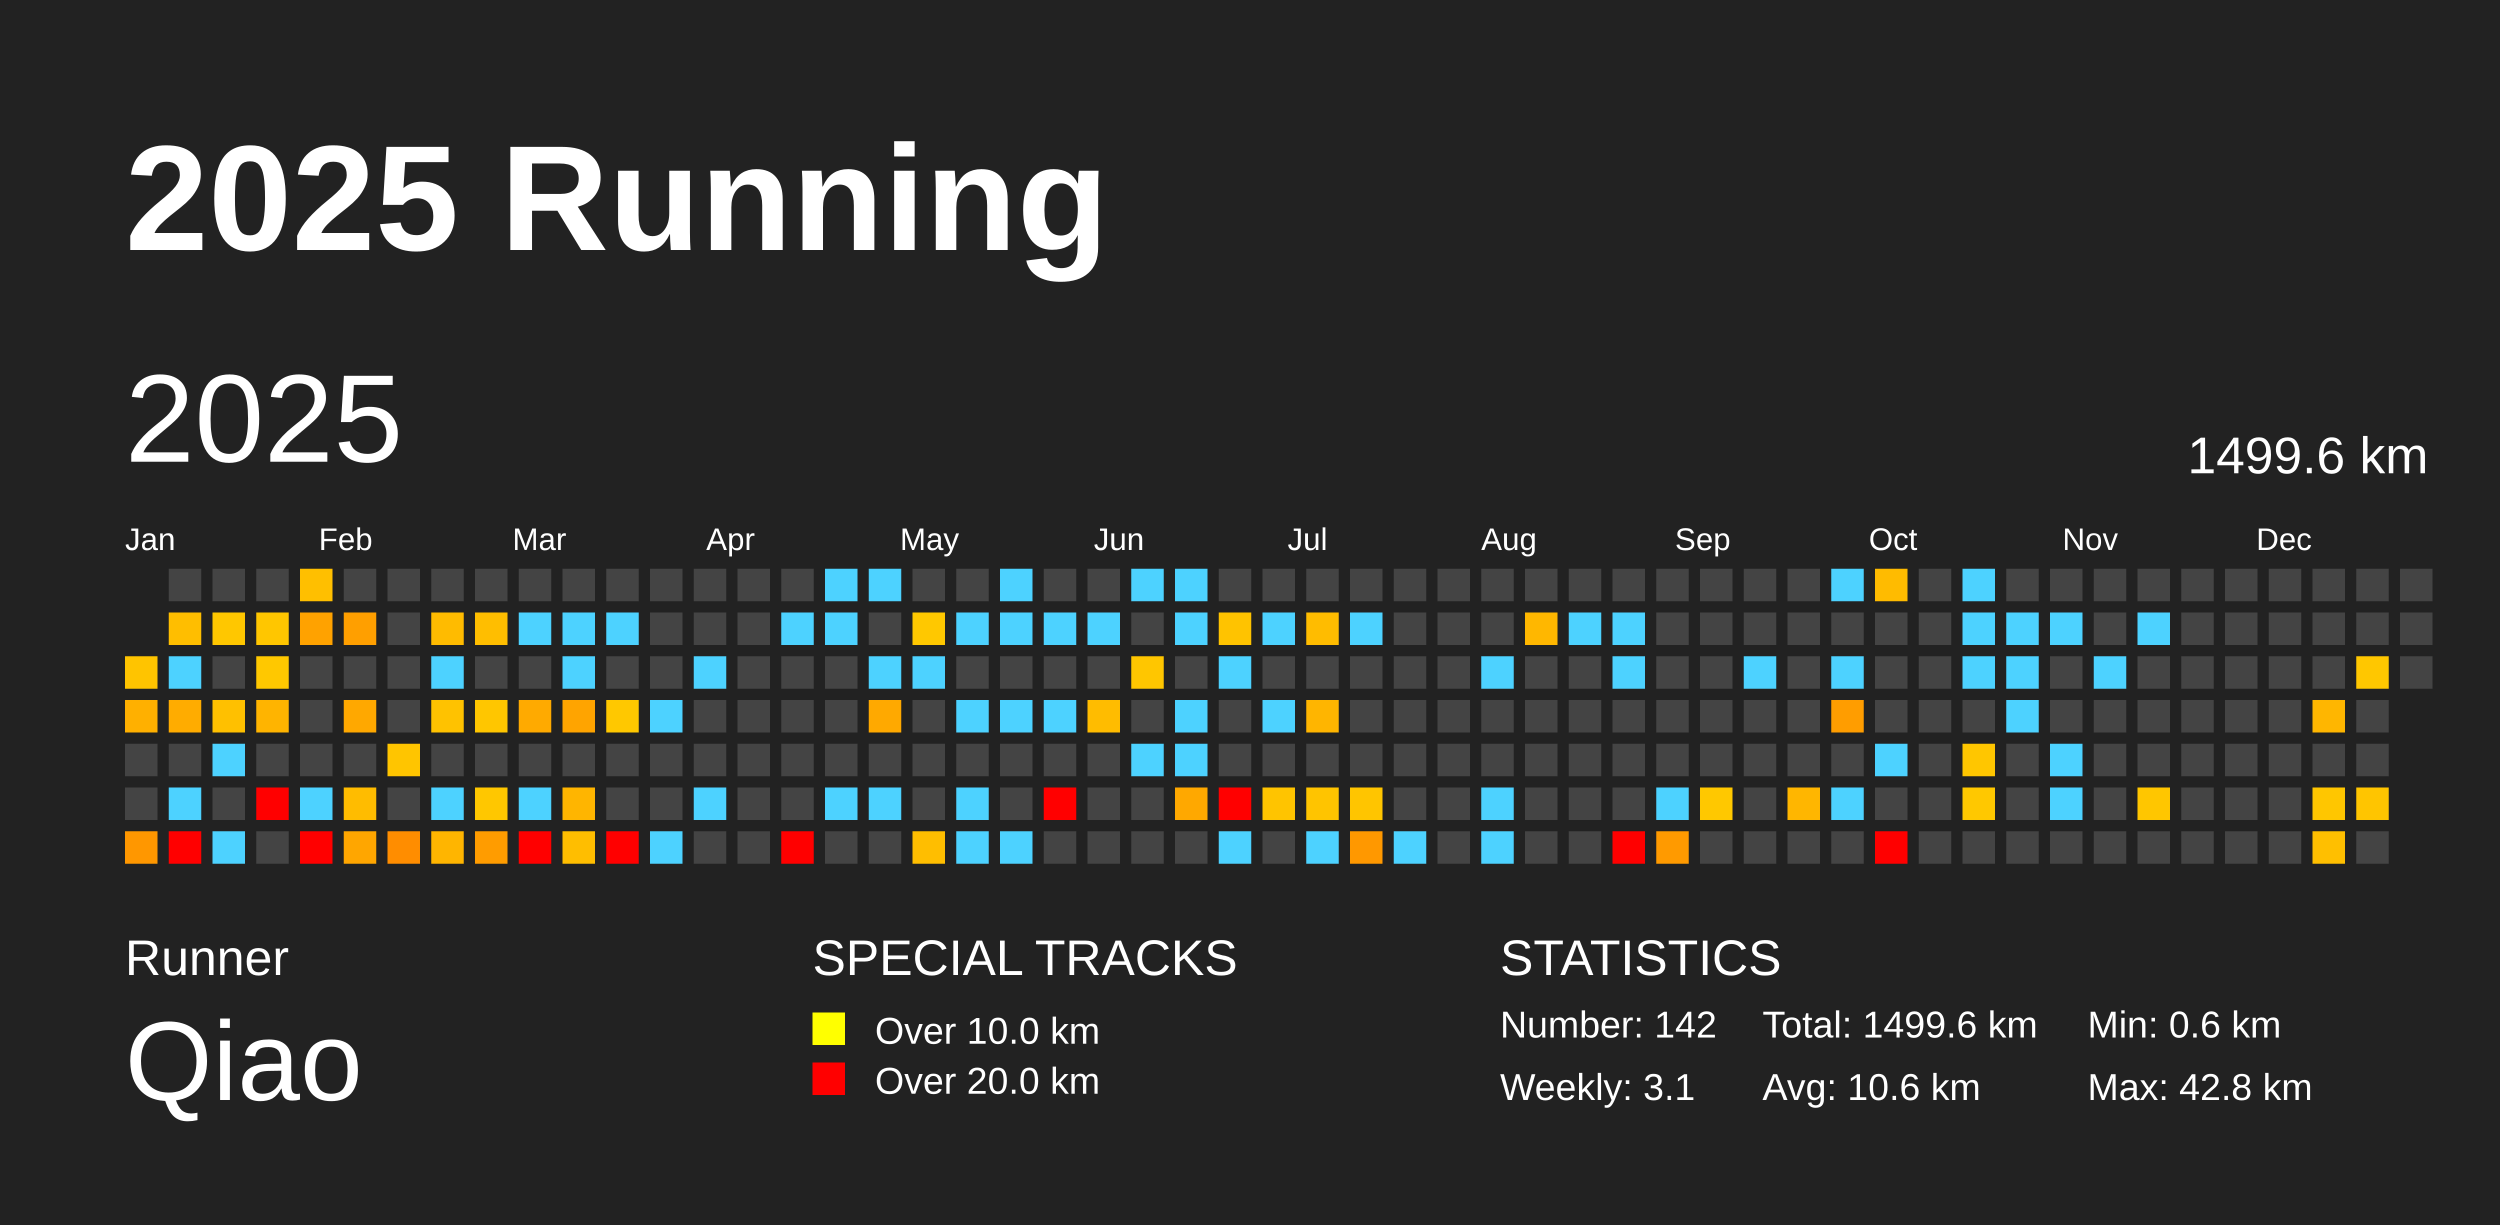
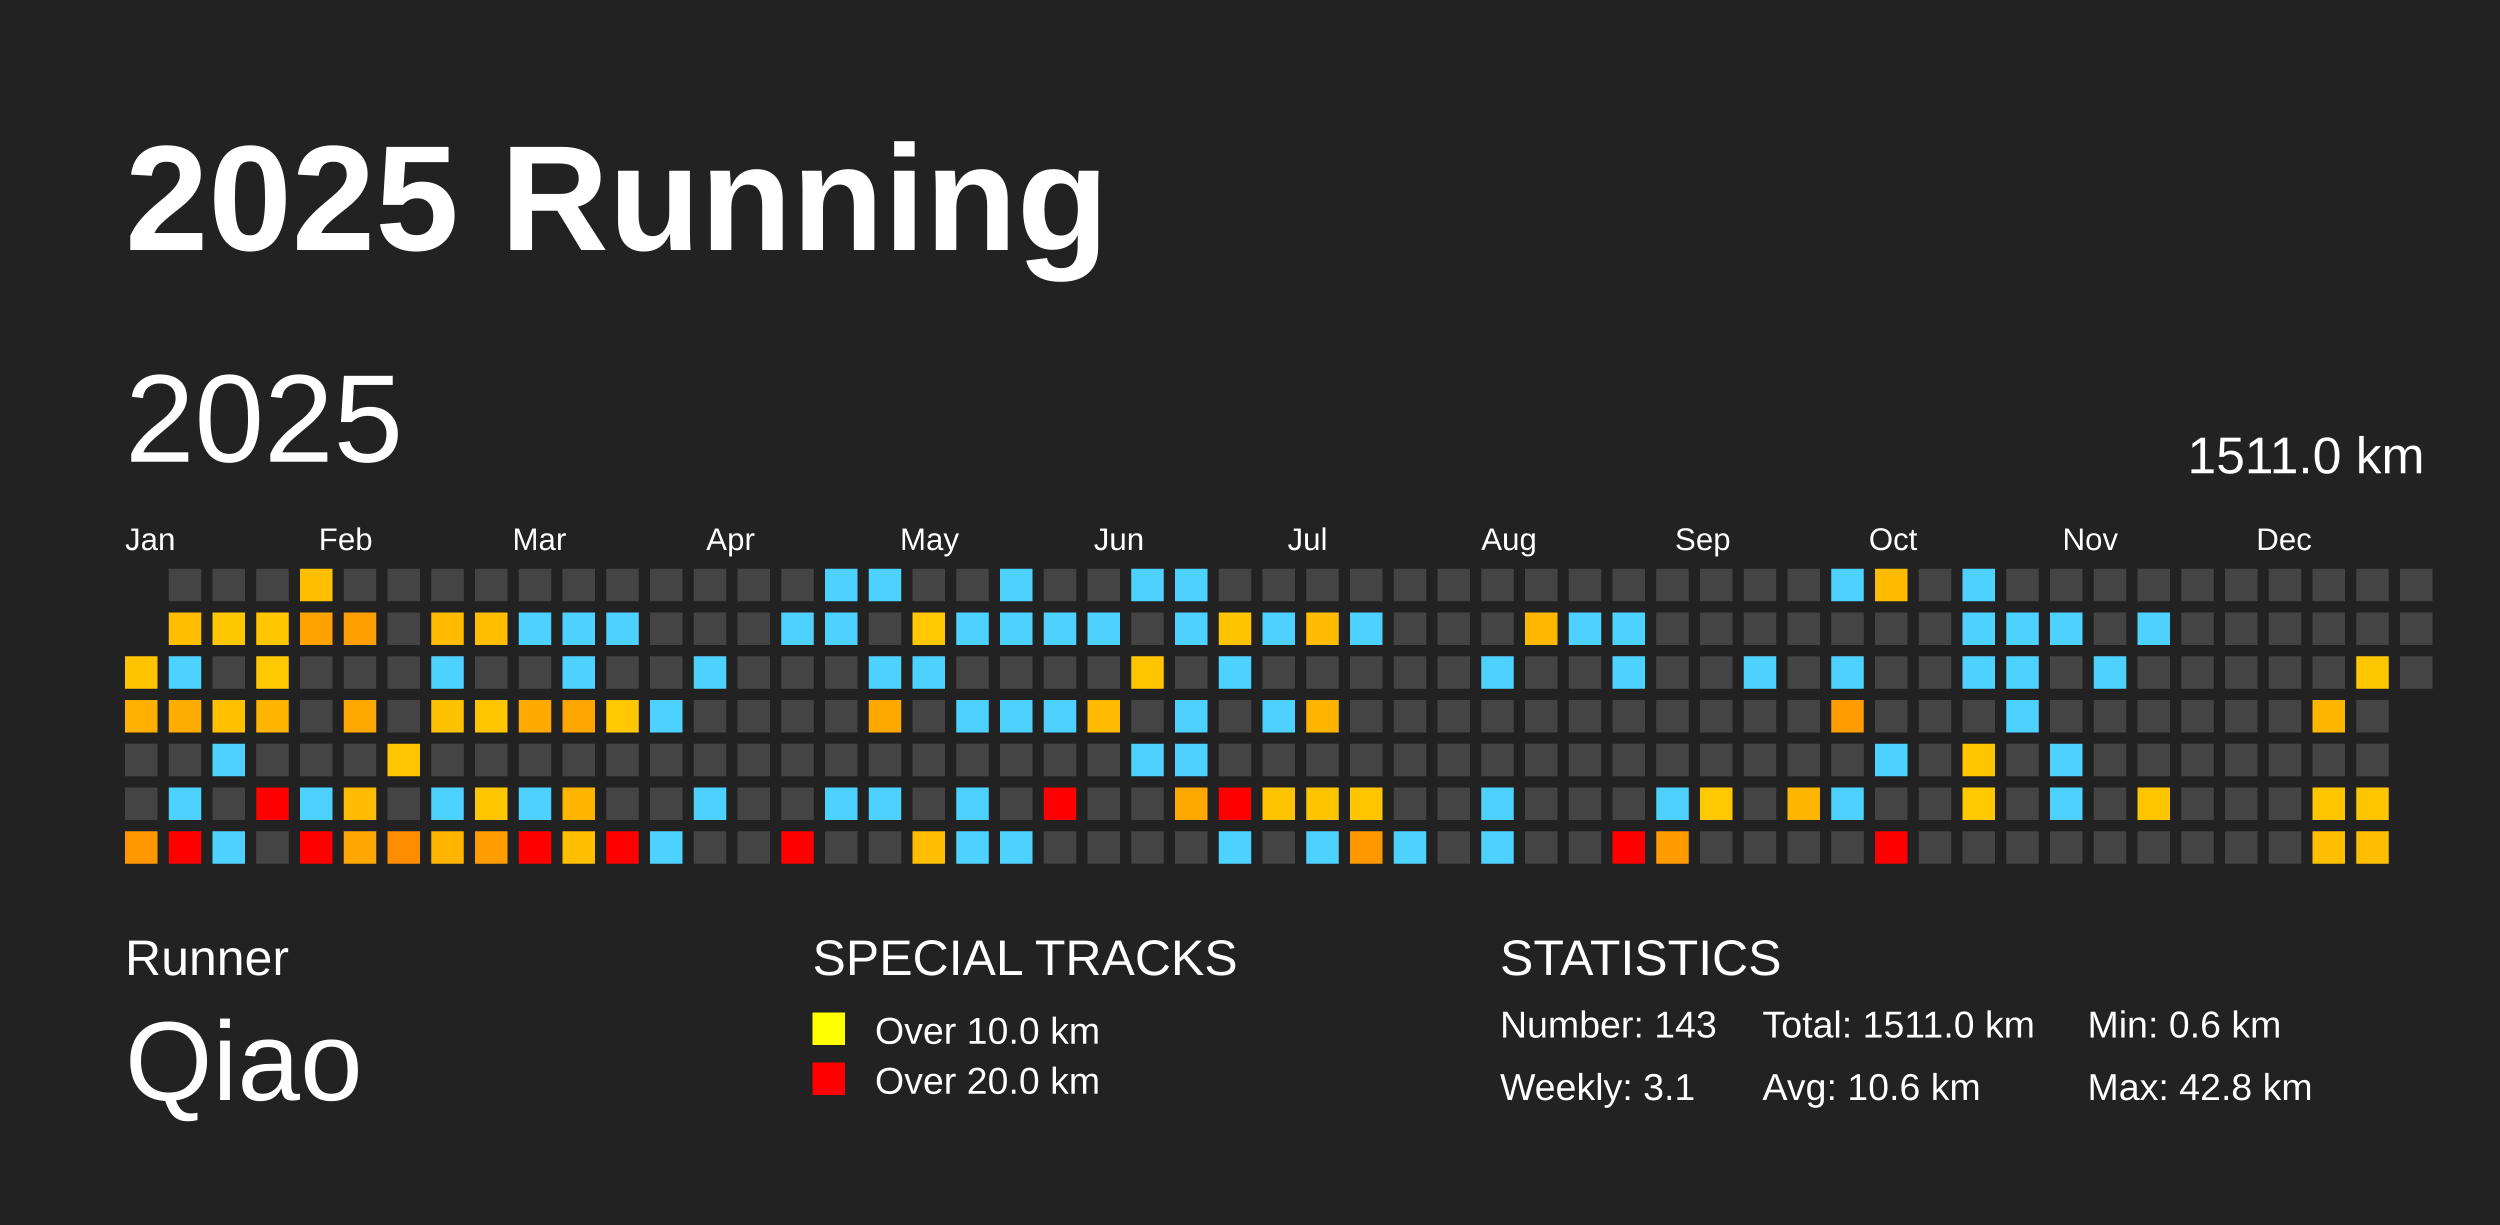
<svg xmlns="http://www.w3.org/2000/svg" baseProfile="full" height="98mm" version="1.1" viewBox="0,0,200,98" width="200mm">
  <defs />
  <rect fill="#222222" height="98" width="200" x="0" y="0" />
  <text fill="#FFFFFF" style="font-size:12px; font-family:Arial; font-weight:bold;" x="10" y="20">2025 Running</text>
  <text fill="#FFFFFF" style="font-size:4px; font-family:Arial" x="10" y="78">Runner</text>
  <text fill="#FFFFFF" style="font-size:9px; font-family:Arial" x="10" y="88">Qiao</text>
  <text fill="#FFFFFF" style="font-size:4px; font-family:Arial" x="65" y="78">SPECIAL TRACKS</text>
  <rect fill="yellow" height="2.6" width="2.6" x="65" y="81" />
  <text fill="#FFFFFF" style="font-size:3px; font-family:Arial" x="70" y="83.5">Over 10.0 km</text>
  <rect fill="red" height="2.6" width="2.6" x="65" y="85" />
  <text fill="#FFFFFF" style="font-size:3px; font-family:Arial" x="70" y="87.5">Over 20.0 km</text>
  <text fill="#FFFFFF" style="font-size:4px; font-family:Arial" x="120" y="78">STATISTICS</text>
-   <text fill="#FFFFFF" style="font-size:3px; font-family:Arial" x="120" y="83">Number: 142</text>
+   <text fill="#FFFFFF" style="font-size:3px; font-family:Arial" x="120" y="83">Number: 143</text>
  <text fill="#FFFFFF" style="font-size:3px; font-family:Arial" x="120" y="88">Weekly: 3.1</text>
-   <text fill="#FFFFFF" style="font-size:3px; font-family:Arial" x="141" y="83">Total: 1499.6 km</text>
+   <text fill="#FFFFFF" style="font-size:3px; font-family:Arial" x="141" y="83">Total: 1511.0 km</text>
  <text fill="#FFFFFF" style="font-size:3px; font-family:Arial" x="141" y="88">Avg: 10.6 km</text>
  <text fill="#FFFFFF" style="font-size:3px; font-family:Arial" x="167" y="83">Min: 0.6 km</text>
  <text fill="#FFFFFF" style="font-size:3px; font-family:Arial" x="167" y="88">Max: 42.8 km</text>
  <text dominant-baseline="hanging" fill="#FFFFFF" style="font-size:10.0px; font-family:Arial;" x="10" y="30">2025</text>
-   <text dominant-baseline="hanging" fill="#FFFFFF" style="font-size:4.125px; font-family:Arial;" x="175" y="35">1499.6 km</text>
+   <text dominant-baseline="hanging" fill="#FFFFFF" style="font-size:4.125px; font-family:Arial;" x="175" y="35">1511.0 km</text>
  <text fill="#FFFFFF" style="font-size:2.5px; font-family:Arial" x="10.0" y="44">Jan</text>
  <text fill="#FFFFFF" style="font-size:2.5px; font-family:Arial" x="25.5" y="44">Feb</text>
  <text fill="#FFFFFF" style="font-size:2.5px; font-family:Arial" x="41.0" y="44">Mar</text>
  <text fill="#FFFFFF" style="font-size:2.5px; font-family:Arial" x="56.5" y="44">Apr</text>
  <text fill="#FFFFFF" style="font-size:2.5px; font-family:Arial" x="72.0" y="44">May</text>
  <text fill="#FFFFFF" style="font-size:2.5px; font-family:Arial" x="87.5" y="44">Jun</text>
  <text fill="#FFFFFF" style="font-size:2.5px; font-family:Arial" x="103.0" y="44">Jul</text>
  <text fill="#FFFFFF" style="font-size:2.5px; font-family:Arial" x="118.5" y="44">Aug</text>
  <text fill="#FFFFFF" style="font-size:2.5px; font-family:Arial" x="134.0" y="44">Sep</text>
  <text fill="#FFFFFF" style="font-size:2.5px; font-family:Arial" x="149.5" y="44">Oct</text>
  <text fill="#FFFFFF" style="font-size:2.5px; font-family:Arial" x="165.0" y="44">Nov</text>
  <text fill="#FFFFFF" style="font-size:2.5px; font-family:Arial" x="180.5" y="44">Dec</text>
  <rect fill="#ffc400" height="2.6" width="2.6" x="10.0" y="52.5" />
  <rect fill="#ffb000" height="2.6" width="2.6" x="10.0" y="56.0" />
  <rect fill="#444444" height="2.6" width="2.6" x="10.0" y="59.5" />
  <rect fill="#444444" height="2.6" width="2.6" x="10.0" y="63.0" />
  <rect fill="#ff9700" height="2.6" width="2.6" x="10.0" y="66.5" />
  <rect fill="#444444" height="2.6" width="2.6" x="13.5" y="45.5" />
  <rect fill="#ffbe00" height="2.6" width="2.6" x="13.5" y="49.0" />
  <rect fill="#4dd2ff" height="2.6" width="2.6" x="13.5" y="52.5" />
  <rect fill="#ffac00" height="2.6" width="2.6" x="13.5" y="56.0" />
  <rect fill="#444444" height="2.6" width="2.6" x="13.5" y="59.5" />
  <rect fill="#4dd2ff" height="2.6" width="2.6" x="13.5" y="63.0" />
  <rect fill="red" height="2.6" width="2.6" x="13.5" y="66.5" />
  <rect fill="#444444" height="2.6" width="2.6" x="17.0" y="45.5" />
  <rect fill="#ffc700" height="2.6" width="2.6" x="17.0" y="49.0" />
  <rect fill="#444444" height="2.6" width="2.6" x="17.0" y="52.5" />
  <rect fill="#ffc000" height="2.6" width="2.6" x="17.0" y="56.0" />
  <rect fill="#4dd2ff" height="2.6" width="2.6" x="17.0" y="59.5" />
  <rect fill="#444444" height="2.6" width="2.6" x="17.0" y="63.0" />
  <rect fill="#4dd2ff" height="2.6" width="2.6" x="17.0" y="66.5" />
  <rect fill="#444444" height="2.6" width="2.6" x="20.5" y="45.5" />
  <rect fill="#ffc600" height="2.6" width="2.6" x="20.5" y="49.0" />
  <rect fill="#ffc800" height="2.6" width="2.6" x="20.5" y="52.5" />
  <rect fill="#ffb400" height="2.6" width="2.6" x="20.5" y="56.0" />
  <rect fill="#444444" height="2.6" width="2.6" x="20.5" y="59.5" />
  <rect fill="red" height="2.6" width="2.6" x="20.5" y="63.0" />
  <rect fill="#444444" height="2.6" width="2.6" x="20.5" y="66.5" />
  <rect fill="#ffbf00" height="2.6" width="2.6" x="24.0" y="45.5" />
  <rect fill="#ffa200" height="2.6" width="2.6" x="24.0" y="49.0" />
  <rect fill="#444444" height="2.6" width="2.6" x="24.0" y="52.5" />
  <rect fill="#444444" height="2.6" width="2.6" x="24.0" y="56.0" />
  <rect fill="#444444" height="2.6" width="2.6" x="24.0" y="59.5" />
  <rect fill="#4dd2ff" height="2.6" width="2.6" x="24.0" y="63.0" />
  <rect fill="red" height="2.6" width="2.6" x="24.0" y="66.5" />
  <rect fill="#444444" height="2.6" width="2.6" x="27.5" y="45.5" />
  <rect fill="#ff9f00" height="2.6" width="2.6" x="27.5" y="49.0" />
  <rect fill="#444444" height="2.6" width="2.6" x="27.5" y="52.5" />
  <rect fill="#ffa800" height="2.6" width="2.6" x="27.5" y="56.0" />
  <rect fill="#444444" height="2.6" width="2.6" x="27.5" y="59.5" />
  <rect fill="#ffbc00" height="2.6" width="2.6" x="27.5" y="63.0" />
  <rect fill="#ffa600" height="2.6" width="2.6" x="27.5" y="66.5" />
  <rect fill="#444444" height="2.6" width="2.6" x="31.0" y="45.5" />
  <rect fill="#444444" height="2.6" width="2.6" x="31.0" y="49.0" />
  <rect fill="#444444" height="2.6" width="2.6" x="31.0" y="52.5" />
  <rect fill="#444444" height="2.6" width="2.6" x="31.0" y="56.0" />
  <rect fill="#ffc500" height="2.6" width="2.6" x="31.0" y="59.5" />
  <rect fill="#444444" height="2.6" width="2.6" x="31.0" y="63.0" />
  <rect fill="#ff8d00" height="2.6" width="2.6" x="31.0" y="66.5" />
  <rect fill="#444444" height="2.6" width="2.6" x="34.5" y="45.5" />
  <rect fill="#ffbb00" height="2.6" width="2.6" x="34.5" y="49.0" />
  <rect fill="#4dd2ff" height="2.6" width="2.6" x="34.5" y="52.5" />
  <rect fill="#ffc200" height="2.6" width="2.6" x="34.5" y="56.0" />
  <rect fill="#444444" height="2.6" width="2.6" x="34.5" y="59.5" />
  <rect fill="#4dd2ff" height="2.6" width="2.6" x="34.5" y="63.0" />
  <rect fill="#ffb500" height="2.6" width="2.6" x="34.5" y="66.5" />
  <rect fill="#444444" height="2.6" width="2.6" x="38.0" y="45.5" />
  <rect fill="#ffbe00" height="2.6" width="2.6" x="38.0" y="49.0" />
  <rect fill="#444444" height="2.6" width="2.6" x="38.0" y="52.5" />
  <rect fill="#ffc600" height="2.6" width="2.6" x="38.0" y="56.0" />
  <rect fill="#444444" height="2.6" width="2.6" x="38.0" y="59.5" />
  <rect fill="#ffc700" height="2.6" width="2.6" x="38.0" y="63.0" />
  <rect fill="#ff9c00" height="2.6" width="2.6" x="38.0" y="66.5" />
  <rect fill="#444444" height="2.6" width="2.6" x="41.5" y="45.5" />
  <rect fill="#4dd2ff" height="2.6" width="2.6" x="41.5" y="49.0" />
  <rect fill="#444444" height="2.6" width="2.6" x="41.5" y="52.5" />
  <rect fill="#ffaa00" height="2.6" width="2.6" x="41.5" y="56.0" />
  <rect fill="#444444" height="2.6" width="2.6" x="41.5" y="59.5" />
  <rect fill="#4dd2ff" height="2.6" width="2.6" x="41.5" y="63.0" />
  <rect fill="red" height="2.6" width="2.6" x="41.5" y="66.5" />
  <rect fill="#444444" height="2.6" width="2.6" x="45.0" y="45.5" />
  <rect fill="#4dd2ff" height="2.6" width="2.6" x="45.0" y="49.0" />
  <rect fill="#4dd2ff" height="2.6" width="2.6" x="45.0" y="52.5" />
  <rect fill="#ffa400" height="2.6" width="2.6" x="45.0" y="56.0" />
  <rect fill="#444444" height="2.6" width="2.6" x="45.0" y="59.5" />
  <rect fill="#ffb500" height="2.6" width="2.6" x="45.0" y="63.0" />
  <rect fill="#ffbe00" height="2.6" width="2.6" x="45.0" y="66.5" />
  <rect fill="#444444" height="2.6" width="2.6" x="48.5" y="45.5" />
  <rect fill="#4dd2ff" height="2.6" width="2.6" x="48.5" y="49.0" />
  <rect fill="#444444" height="2.6" width="2.6" x="48.5" y="52.5" />
  <rect fill="#ffc800" height="2.6" width="2.6" x="48.5" y="56.0" />
  <rect fill="#444444" height="2.6" width="2.6" x="48.5" y="59.5" />
  <rect fill="#444444" height="2.6" width="2.6" x="48.5" y="63.0" />
  <rect fill="red" height="2.6" width="2.6" x="48.5" y="66.5" />
  <rect fill="#444444" height="2.6" width="2.6" x="52.0" y="45.5" />
  <rect fill="#444444" height="2.6" width="2.6" x="52.0" y="49.0" />
  <rect fill="#444444" height="2.6" width="2.6" x="52.0" y="52.5" />
  <rect fill="#4dd2ff" height="2.6" width="2.6" x="52.0" y="56.0" />
  <rect fill="#444444" height="2.6" width="2.6" x="52.0" y="59.5" />
  <rect fill="#444444" height="2.6" width="2.6" x="52.0" y="63.0" />
  <rect fill="#4dd2ff" height="2.6" width="2.6" x="52.0" y="66.5" />
  <rect fill="#444444" height="2.6" width="2.6" x="55.5" y="45.5" />
  <rect fill="#444444" height="2.6" width="2.6" x="55.5" y="49.0" />
  <rect fill="#4dd2ff" height="2.6" width="2.6" x="55.5" y="52.5" />
  <rect fill="#444444" height="2.6" width="2.6" x="55.5" y="56.0" />
  <rect fill="#444444" height="2.6" width="2.6" x="55.5" y="59.5" />
  <rect fill="#4dd2ff" height="2.6" width="2.6" x="55.5" y="63.0" />
  <rect fill="#444444" height="2.6" width="2.6" x="55.5" y="66.5" />
  <rect fill="#444444" height="2.6" width="2.6" x="59.0" y="45.5" />
  <rect fill="#444444" height="2.6" width="2.6" x="59.0" y="49.0" />
  <rect fill="#444444" height="2.6" width="2.6" x="59.0" y="52.5" />
  <rect fill="#444444" height="2.6" width="2.6" x="59.0" y="56.0" />
  <rect fill="#444444" height="2.6" width="2.6" x="59.0" y="59.5" />
  <rect fill="#444444" height="2.6" width="2.6" x="59.0" y="63.0" />
  <rect fill="#444444" height="2.6" width="2.6" x="59.0" y="66.5" />
  <rect fill="#444444" height="2.6" width="2.6" x="62.5" y="45.5" />
  <rect fill="#4dd2ff" height="2.6" width="2.6" x="62.5" y="49.0" />
  <rect fill="#444444" height="2.6" width="2.6" x="62.5" y="52.5" />
  <rect fill="#444444" height="2.6" width="2.6" x="62.5" y="56.0" />
  <rect fill="#444444" height="2.6" width="2.6" x="62.5" y="59.5" />
  <rect fill="#444444" height="2.6" width="2.6" x="62.5" y="63.0" />
  <rect fill="red" height="2.6" width="2.6" x="62.5" y="66.5" />
  <rect fill="#4dd2ff" height="2.6" width="2.6" x="66.0" y="45.5" />
  <rect fill="#4dd2ff" height="2.6" width="2.6" x="66.0" y="49.0" />
  <rect fill="#444444" height="2.6" width="2.6" x="66.0" y="52.5" />
  <rect fill="#444444" height="2.6" width="2.6" x="66.0" y="56.0" />
  <rect fill="#444444" height="2.6" width="2.6" x="66.0" y="59.5" />
  <rect fill="#4dd2ff" height="2.6" width="2.6" x="66.0" y="63.0" />
  <rect fill="#444444" height="2.6" width="2.6" x="66.0" y="66.5" />
  <rect fill="#4dd2ff" height="2.6" width="2.6" x="69.5" y="45.5" />
  <rect fill="#444444" height="2.6" width="2.6" x="69.5" y="49.0" />
  <rect fill="#4dd2ff" height="2.6" width="2.6" x="69.5" y="52.5" />
  <rect fill="#ffa900" height="2.6" width="2.6" x="69.5" y="56.0" />
  <rect fill="#444444" height="2.6" width="2.6" x="69.5" y="59.5" />
  <rect fill="#4dd2ff" height="2.6" width="2.6" x="69.5" y="63.0" />
  <rect fill="#444444" height="2.6" width="2.6" x="69.5" y="66.5" />
  <rect fill="#444444" height="2.6" width="2.6" x="73.0" y="45.5" />
  <rect fill="#ffc800" height="2.6" width="2.6" x="73.0" y="49.0" />
  <rect fill="#4dd2ff" height="2.6" width="2.6" x="73.0" y="52.5" />
  <rect fill="#444444" height="2.6" width="2.6" x="73.0" y="56.0" />
  <rect fill="#444444" height="2.6" width="2.6" x="73.0" y="59.5" />
  <rect fill="#444444" height="2.6" width="2.6" x="73.0" y="63.0" />
  <rect fill="#ffbe00" height="2.6" width="2.6" x="73.0" y="66.5" />
  <rect fill="#444444" height="2.6" width="2.6" x="76.5" y="45.5" />
  <rect fill="#4dd2ff" height="2.6" width="2.6" x="76.5" y="49.0" />
  <rect fill="#444444" height="2.6" width="2.6" x="76.5" y="52.5" />
  <rect fill="#4dd2ff" height="2.6" width="2.6" x="76.5" y="56.0" />
  <rect fill="#444444" height="2.6" width="2.6" x="76.5" y="59.5" />
  <rect fill="#4dd2ff" height="2.6" width="2.6" x="76.5" y="63.0" />
  <rect fill="#4dd2ff" height="2.6" width="2.6" x="76.5" y="66.5" />
  <rect fill="#4dd2ff" height="2.6" width="2.6" x="80.0" y="45.5" />
  <rect fill="#4dd2ff" height="2.6" width="2.6" x="80.0" y="49.0" />
  <rect fill="#444444" height="2.6" width="2.6" x="80.0" y="52.5" />
  <rect fill="#4dd2ff" height="2.6" width="2.6" x="80.0" y="56.0" />
  <rect fill="#444444" height="2.6" width="2.6" x="80.0" y="59.5" />
  <rect fill="#444444" height="2.6" width="2.6" x="80.0" y="63.0" />
  <rect fill="#4dd2ff" height="2.6" width="2.6" x="80.0" y="66.5" />
  <rect fill="#444444" height="2.6" width="2.6" x="83.5" y="45.5" />
  <rect fill="#4dd2ff" height="2.6" width="2.6" x="83.5" y="49.0" />
  <rect fill="#444444" height="2.6" width="2.6" x="83.5" y="52.5" />
  <rect fill="#4dd2ff" height="2.6" width="2.6" x="83.5" y="56.0" />
  <rect fill="#444444" height="2.6" width="2.6" x="83.5" y="59.5" />
  <rect fill="red" height="2.6" width="2.6" x="83.5" y="63.0" />
  <rect fill="#444444" height="2.6" width="2.6" x="83.5" y="66.5" />
  <rect fill="#444444" height="2.6" width="2.6" x="87.0" y="45.5" />
  <rect fill="#4dd2ff" height="2.6" width="2.6" x="87.0" y="49.0" />
  <rect fill="#444444" height="2.6" width="2.6" x="87.0" y="52.5" />
  <rect fill="#ffbc00" height="2.6" width="2.6" x="87.0" y="56.0" />
  <rect fill="#444444" height="2.6" width="2.6" x="87.0" y="59.5" />
  <rect fill="#444444" height="2.6" width="2.6" x="87.0" y="63.0" />
  <rect fill="#444444" height="2.6" width="2.6" x="87.0" y="66.5" />
  <rect fill="#4dd2ff" height="2.6" width="2.6" x="90.5" y="45.5" />
  <rect fill="#444444" height="2.6" width="2.6" x="90.5" y="49.0" />
  <rect fill="#ffc600" height="2.6" width="2.6" x="90.5" y="52.5" />
  <rect fill="#444444" height="2.6" width="2.6" x="90.5" y="56.0" />
  <rect fill="#4dd2ff" height="2.6" width="2.6" x="90.5" y="59.5" />
  <rect fill="#444444" height="2.6" width="2.6" x="90.5" y="63.0" />
  <rect fill="#444444" height="2.6" width="2.6" x="90.5" y="66.5" />
  <rect fill="#4dd2ff" height="2.6" width="2.6" x="94.0" y="45.5" />
  <rect fill="#4dd2ff" height="2.6" width="2.6" x="94.0" y="49.0" />
  <rect fill="#444444" height="2.6" width="2.6" x="94.0" y="52.5" />
  <rect fill="#4dd2ff" height="2.6" width="2.6" x="94.0" y="56.0" />
  <rect fill="#4dd2ff" height="2.6" width="2.6" x="94.0" y="59.5" />
  <rect fill="#ffa800" height="2.6" width="2.6" x="94.0" y="63.0" />
  <rect fill="#444444" height="2.6" width="2.6" x="94.0" y="66.5" />
  <rect fill="#444444" height="2.6" width="2.6" x="97.5" y="45.5" />
  <rect fill="#ffc300" height="2.6" width="2.6" x="97.5" y="49.0" />
  <rect fill="#4dd2ff" height="2.6" width="2.6" x="97.5" y="52.5" />
  <rect fill="#444444" height="2.6" width="2.6" x="97.5" y="56.0" />
  <rect fill="#444444" height="2.6" width="2.6" x="97.5" y="59.5" />
  <rect fill="red" height="2.6" width="2.6" x="97.5" y="63.0" />
  <rect fill="#4dd2ff" height="2.6" width="2.6" x="97.5" y="66.5" />
  <rect fill="#444444" height="2.6" width="2.6" x="101.0" y="45.5" />
  <rect fill="#4dd2ff" height="2.6" width="2.6" x="101.0" y="49.0" />
  <rect fill="#444444" height="2.6" width="2.6" x="101.0" y="52.5" />
  <rect fill="#4dd2ff" height="2.6" width="2.6" x="101.0" y="56.0" />
  <rect fill="#444444" height="2.6" width="2.6" x="101.0" y="59.5" />
  <rect fill="#ffc400" height="2.6" width="2.6" x="101.0" y="63.0" />
  <rect fill="#444444" height="2.6" width="2.6" x="101.0" y="66.5" />
  <rect fill="#444444" height="2.6" width="2.6" x="104.5" y="45.5" />
  <rect fill="#ffbc00" height="2.6" width="2.6" x="104.5" y="49.0" />
  <rect fill="#444444" height="2.6" width="2.6" x="104.5" y="52.5" />
  <rect fill="#ffb500" height="2.6" width="2.6" x="104.5" y="56.0" />
  <rect fill="#444444" height="2.6" width="2.6" x="104.5" y="59.5" />
  <rect fill="#ffc400" height="2.6" width="2.6" x="104.5" y="63.0" />
  <rect fill="#4dd2ff" height="2.6" width="2.6" x="104.5" y="66.5" />
  <rect fill="#444444" height="2.6" width="2.6" x="108.0" y="45.5" />
  <rect fill="#4dd2ff" height="2.6" width="2.6" x="108.0" y="49.0" />
  <rect fill="#444444" height="2.6" width="2.6" x="108.0" y="52.5" />
  <rect fill="#444444" height="2.6" width="2.6" x="108.0" y="56.0" />
  <rect fill="#444444" height="2.6" width="2.6" x="108.0" y="59.5" />
  <rect fill="#ffc500" height="2.6" width="2.6" x="108.0" y="63.0" />
  <rect fill="#ff9800" height="2.6" width="2.6" x="108.0" y="66.5" />
  <rect fill="#444444" height="2.6" width="2.6" x="111.5" y="45.5" />
  <rect fill="#444444" height="2.6" width="2.6" x="111.5" y="49.0" />
  <rect fill="#444444" height="2.6" width="2.6" x="111.5" y="52.5" />
  <rect fill="#444444" height="2.6" width="2.6" x="111.5" y="56.0" />
  <rect fill="#444444" height="2.6" width="2.6" x="111.5" y="59.5" />
  <rect fill="#444444" height="2.6" width="2.6" x="111.5" y="63.0" />
  <rect fill="#4dd2ff" height="2.6" width="2.6" x="111.5" y="66.5" />
  <rect fill="#444444" height="2.6" width="2.6" x="115.0" y="45.5" />
  <rect fill="#444444" height="2.6" width="2.6" x="115.0" y="49.0" />
  <rect fill="#444444" height="2.6" width="2.6" x="115.0" y="52.5" />
  <rect fill="#444444" height="2.6" width="2.6" x="115.0" y="56.0" />
  <rect fill="#444444" height="2.6" width="2.6" x="115.0" y="59.5" />
  <rect fill="#444444" height="2.6" width="2.6" x="115.0" y="63.0" />
  <rect fill="#444444" height="2.6" width="2.6" x="115.0" y="66.5" />
  <rect fill="#444444" height="2.6" width="2.6" x="118.5" y="45.5" />
  <rect fill="#444444" height="2.6" width="2.6" x="118.5" y="49.0" />
  <rect fill="#4dd2ff" height="2.6" width="2.6" x="118.5" y="52.5" />
  <rect fill="#444444" height="2.6" width="2.6" x="118.5" y="56.0" />
  <rect fill="#444444" height="2.6" width="2.6" x="118.5" y="59.5" />
  <rect fill="#4dd2ff" height="2.6" width="2.6" x="118.5" y="63.0" />
  <rect fill="#4dd2ff" height="2.6" width="2.6" x="118.5" y="66.5" />
  <rect fill="#444444" height="2.6" width="2.6" x="122.0" y="45.5" />
  <rect fill="#ffb700" height="2.6" width="2.6" x="122.0" y="49.0" />
  <rect fill="#444444" height="2.6" width="2.6" x="122.0" y="52.5" />
  <rect fill="#444444" height="2.6" width="2.6" x="122.0" y="56.0" />
  <rect fill="#444444" height="2.6" width="2.6" x="122.0" y="59.5" />
  <rect fill="#444444" height="2.6" width="2.6" x="122.0" y="63.0" />
  <rect fill="#444444" height="2.6" width="2.6" x="122.0" y="66.5" />
  <rect fill="#444444" height="2.6" width="2.6" x="125.5" y="45.5" />
  <rect fill="#4dd2ff" height="2.6" width="2.6" x="125.5" y="49.0" />
  <rect fill="#444444" height="2.6" width="2.6" x="125.5" y="52.5" />
  <rect fill="#444444" height="2.6" width="2.6" x="125.5" y="56.0" />
  <rect fill="#444444" height="2.6" width="2.6" x="125.5" y="59.5" />
  <rect fill="#444444" height="2.6" width="2.6" x="125.5" y="63.0" />
  <rect fill="#444444" height="2.6" width="2.6" x="125.5" y="66.5" />
  <rect fill="#444444" height="2.6" width="2.6" x="129.0" y="45.5" />
  <rect fill="#4dd2ff" height="2.6" width="2.6" x="129.0" y="49.0" />
  <rect fill="#4dd2ff" height="2.6" width="2.6" x="129.0" y="52.5" />
  <rect fill="#444444" height="2.6" width="2.6" x="129.0" y="56.0" />
  <rect fill="#444444" height="2.6" width="2.6" x="129.0" y="59.5" />
  <rect fill="#444444" height="2.6" width="2.6" x="129.0" y="63.0" />
  <rect fill="red" height="2.6" width="2.6" x="129.0" y="66.5" />
  <rect fill="#444444" height="2.6" width="2.6" x="132.5" y="45.5" />
  <rect fill="#444444" height="2.6" width="2.6" x="132.5" y="49.0" />
  <rect fill="#444444" height="2.6" width="2.6" x="132.5" y="52.5" />
  <rect fill="#444444" height="2.6" width="2.6" x="132.5" y="56.0" />
  <rect fill="#444444" height="2.6" width="2.6" x="132.5" y="59.5" />
  <rect fill="#4dd2ff" height="2.6" width="2.6" x="132.5" y="63.0" />
  <rect fill="#ff9a00" height="2.6" width="2.6" x="132.5" y="66.5" />
  <rect fill="#444444" height="2.6" width="2.6" x="136.0" y="45.5" />
  <rect fill="#444444" height="2.6" width="2.6" x="136.0" y="49.0" />
  <rect fill="#444444" height="2.6" width="2.6" x="136.0" y="52.5" />
  <rect fill="#444444" height="2.6" width="2.6" x="136.0" y="56.0" />
  <rect fill="#444444" height="2.6" width="2.6" x="136.0" y="59.5" />
  <rect fill="#ffc800" height="2.6" width="2.6" x="136.0" y="63.0" />
  <rect fill="#444444" height="2.6" width="2.6" x="136.0" y="66.5" />
  <rect fill="#444444" height="2.6" width="2.6" x="139.5" y="45.5" />
  <rect fill="#444444" height="2.6" width="2.6" x="139.5" y="49.0" />
  <rect fill="#4dd2ff" height="2.6" width="2.6" x="139.5" y="52.5" />
  <rect fill="#444444" height="2.6" width="2.6" x="139.5" y="56.0" />
  <rect fill="#444444" height="2.6" width="2.6" x="139.5" y="59.5" />
  <rect fill="#444444" height="2.6" width="2.6" x="139.5" y="63.0" />
  <rect fill="#444444" height="2.6" width="2.6" x="139.5" y="66.5" />
  <rect fill="#444444" height="2.6" width="2.6" x="143.0" y="45.5" />
  <rect fill="#444444" height="2.6" width="2.6" x="143.0" y="49.0" />
  <rect fill="#444444" height="2.6" width="2.6" x="143.0" y="52.5" />
  <rect fill="#444444" height="2.6" width="2.6" x="143.0" y="56.0" />
  <rect fill="#444444" height="2.6" width="2.6" x="143.0" y="59.5" />
  <rect fill="#ffb600" height="2.6" width="2.6" x="143.0" y="63.0" />
  <rect fill="#444444" height="2.6" width="2.6" x="143.0" y="66.5" />
  <rect fill="#4dd2ff" height="2.6" width="2.6" x="146.5" y="45.5" />
  <rect fill="#444444" height="2.6" width="2.6" x="146.5" y="49.0" />
  <rect fill="#4dd2ff" height="2.6" width="2.6" x="146.5" y="52.5" />
  <rect fill="#ff9d00" height="2.6" width="2.6" x="146.5" y="56.0" />
  <rect fill="#444444" height="2.6" width="2.6" x="146.5" y="59.5" />
  <rect fill="#4dd2ff" height="2.6" width="2.6" x="146.5" y="63.0" />
  <rect fill="#444444" height="2.6" width="2.6" x="146.5" y="66.5" />
  <rect fill="#ffbb00" height="2.6" width="2.6" x="150.0" y="45.5" />
  <rect fill="#444444" height="2.6" width="2.6" x="150.0" y="49.0" />
  <rect fill="#444444" height="2.6" width="2.6" x="150.0" y="52.5" />
  <rect fill="#444444" height="2.6" width="2.6" x="150.0" y="56.0" />
  <rect fill="#4dd2ff" height="2.6" width="2.6" x="150.0" y="59.5" />
  <rect fill="#444444" height="2.6" width="2.6" x="150.0" y="63.0" />
  <rect fill="red" height="2.6" width="2.6" x="150.0" y="66.5" />
  <rect fill="#444444" height="2.6" width="2.6" x="153.5" y="45.5" />
  <rect fill="#444444" height="2.6" width="2.6" x="153.5" y="49.0" />
  <rect fill="#444444" height="2.6" width="2.6" x="153.5" y="52.5" />
  <rect fill="#444444" height="2.6" width="2.6" x="153.5" y="56.0" />
  <rect fill="#444444" height="2.6" width="2.6" x="153.5" y="59.5" />
  <rect fill="#444444" height="2.6" width="2.6" x="153.5" y="63.0" />
  <rect fill="#444444" height="2.6" width="2.6" x="153.5" y="66.5" />
  <rect fill="#4dd2ff" height="2.6" width="2.6" x="157.0" y="45.5" />
  <rect fill="#4dd2ff" height="2.6" width="2.6" x="157.0" y="49.0" />
  <rect fill="#4dd2ff" height="2.6" width="2.6" x="157.0" y="52.5" />
  <rect fill="#444444" height="2.6" width="2.6" x="157.0" y="56.0" />
  <rect fill="#ffc600" height="2.6" width="2.6" x="157.0" y="59.5" />
  <rect fill="#ffc800" height="2.6" width="2.6" x="157.0" y="63.0" />
  <rect fill="#444444" height="2.6" width="2.6" x="157.0" y="66.5" />
  <rect fill="#444444" height="2.6" width="2.6" x="160.5" y="45.5" />
  <rect fill="#4dd2ff" height="2.6" width="2.6" x="160.5" y="49.0" />
  <rect fill="#4dd2ff" height="2.6" width="2.6" x="160.5" y="52.5" />
  <rect fill="#4dd2ff" height="2.6" width="2.6" x="160.5" y="56.0" />
  <rect fill="#444444" height="2.6" width="2.6" x="160.5" y="59.5" />
  <rect fill="#444444" height="2.6" width="2.6" x="160.5" y="63.0" />
  <rect fill="#444444" height="2.6" width="2.6" x="160.5" y="66.5" />
  <rect fill="#444444" height="2.6" width="2.6" x="164.0" y="45.5" />
  <rect fill="#4dd2ff" height="2.6" width="2.6" x="164.0" y="49.0" />
  <rect fill="#444444" height="2.6" width="2.6" x="164.0" y="52.5" />
  <rect fill="#444444" height="2.6" width="2.6" x="164.0" y="56.0" />
  <rect fill="#4dd2ff" height="2.6" width="2.6" x="164.0" y="59.5" />
  <rect fill="#4dd2ff" height="2.6" width="2.6" x="164.0" y="63.0" />
  <rect fill="#444444" height="2.6" width="2.6" x="164.0" y="66.5" />
  <rect fill="#444444" height="2.6" width="2.6" x="167.5" y="45.5" />
  <rect fill="#444444" height="2.6" width="2.6" x="167.5" y="49.0" />
  <rect fill="#4dd2ff" height="2.6" width="2.6" x="167.5" y="52.5" />
  <rect fill="#444444" height="2.6" width="2.6" x="167.5" y="56.0" />
  <rect fill="#444444" height="2.6" width="2.6" x="167.5" y="59.5" />
  <rect fill="#444444" height="2.6" width="2.6" x="167.5" y="63.0" />
  <rect fill="#444444" height="2.6" width="2.6" x="167.5" y="66.5" />
  <rect fill="#444444" height="2.6" width="2.6" x="171.0" y="45.5" />
  <rect fill="#4dd2ff" height="2.6" width="2.6" x="171.0" y="49.0" />
  <rect fill="#444444" height="2.6" width="2.6" x="171.0" y="52.5" />
  <rect fill="#444444" height="2.6" width="2.6" x="171.0" y="56.0" />
  <rect fill="#444444" height="2.6" width="2.6" x="171.0" y="59.5" />
  <rect fill="#ffc600" height="2.6" width="2.6" x="171.0" y="63.0" />
  <rect fill="#444444" height="2.6" width="2.6" x="171.0" y="66.5" />
  <rect fill="#444444" height="2.6" width="2.6" x="174.5" y="45.5" />
  <rect fill="#444444" height="2.6" width="2.6" x="174.5" y="49.0" />
  <rect fill="#444444" height="2.6" width="2.6" x="174.5" y="52.5" />
  <rect fill="#444444" height="2.6" width="2.6" x="174.5" y="56.0" />
  <rect fill="#444444" height="2.6" width="2.6" x="174.5" y="59.5" />
  <rect fill="#444444" height="2.6" width="2.6" x="174.5" y="63.0" />
  <rect fill="#444444" height="2.6" width="2.6" x="174.5" y="66.5" />
  <rect fill="#444444" height="2.6" width="2.6" x="178.0" y="45.5" />
  <rect fill="#444444" height="2.6" width="2.6" x="178.0" y="49.0" />
  <rect fill="#444444" height="2.6" width="2.6" x="178.0" y="52.5" />
  <rect fill="#444444" height="2.6" width="2.6" x="178.0" y="56.0" />
  <rect fill="#444444" height="2.6" width="2.6" x="178.0" y="59.5" />
  <rect fill="#444444" height="2.6" width="2.6" x="178.0" y="63.0" />
  <rect fill="#444444" height="2.6" width="2.6" x="178.0" y="66.5" />
  <rect fill="#444444" height="2.6" width="2.6" x="181.5" y="45.5" />
  <rect fill="#444444" height="2.6" width="2.6" x="181.5" y="49.0" />
  <rect fill="#444444" height="2.6" width="2.6" x="181.5" y="52.5" />
  <rect fill="#444444" height="2.6" width="2.6" x="181.5" y="56.0" />
  <rect fill="#444444" height="2.6" width="2.6" x="181.5" y="59.5" />
  <rect fill="#444444" height="2.6" width="2.6" x="181.5" y="63.0" />
  <rect fill="#444444" height="2.6" width="2.6" x="181.5" y="66.5" />
  <rect fill="#444444" height="2.6" width="2.6" x="185.0" y="45.5" />
  <rect fill="#444444" height="2.6" width="2.6" x="185.0" y="49.0" />
  <rect fill="#444444" height="2.6" width="2.6" x="185.0" y="52.5" />
  <rect fill="#ffb600" height="2.6" width="2.6" x="185.0" y="56.0" />
  <rect fill="#444444" height="2.6" width="2.6" x="185.0" y="59.5" />
  <rect fill="#ffc600" height="2.6" width="2.6" x="185.0" y="63.0" />
  <rect fill="#ffbf00" height="2.6" width="2.6" x="185.0" y="66.5" />
  <rect fill="#444444" height="2.6" width="2.6" x="188.5" y="45.5" />
  <rect fill="#444444" height="2.6" width="2.6" x="188.5" y="49.0" />
  <rect fill="#ffc700" height="2.6" width="2.6" x="188.5" y="52.5" />
  <rect fill="#444444" height="2.6" width="2.6" x="188.5" y="56.0" />
  <rect fill="#444444" height="2.6" width="2.6" x="188.5" y="59.5" />
  <rect fill="#ffc500" height="2.6" width="2.6" x="188.5" y="63.0" />
-   <rect fill="#444444" height="2.6" width="2.6" x="188.5" y="66.5" />
+   <rect fill="#ffbf00" height="2.6" width="2.6" x="188.5" y="66.5" />
  <rect fill="#444444" height="2.6" width="2.6" x="192.0" y="45.5" />
  <rect fill="#444444" height="2.6" width="2.6" x="192.0" y="49.0" />
  <rect fill="#444444" height="2.6" width="2.6" x="192.0" y="52.5" />
</svg>
